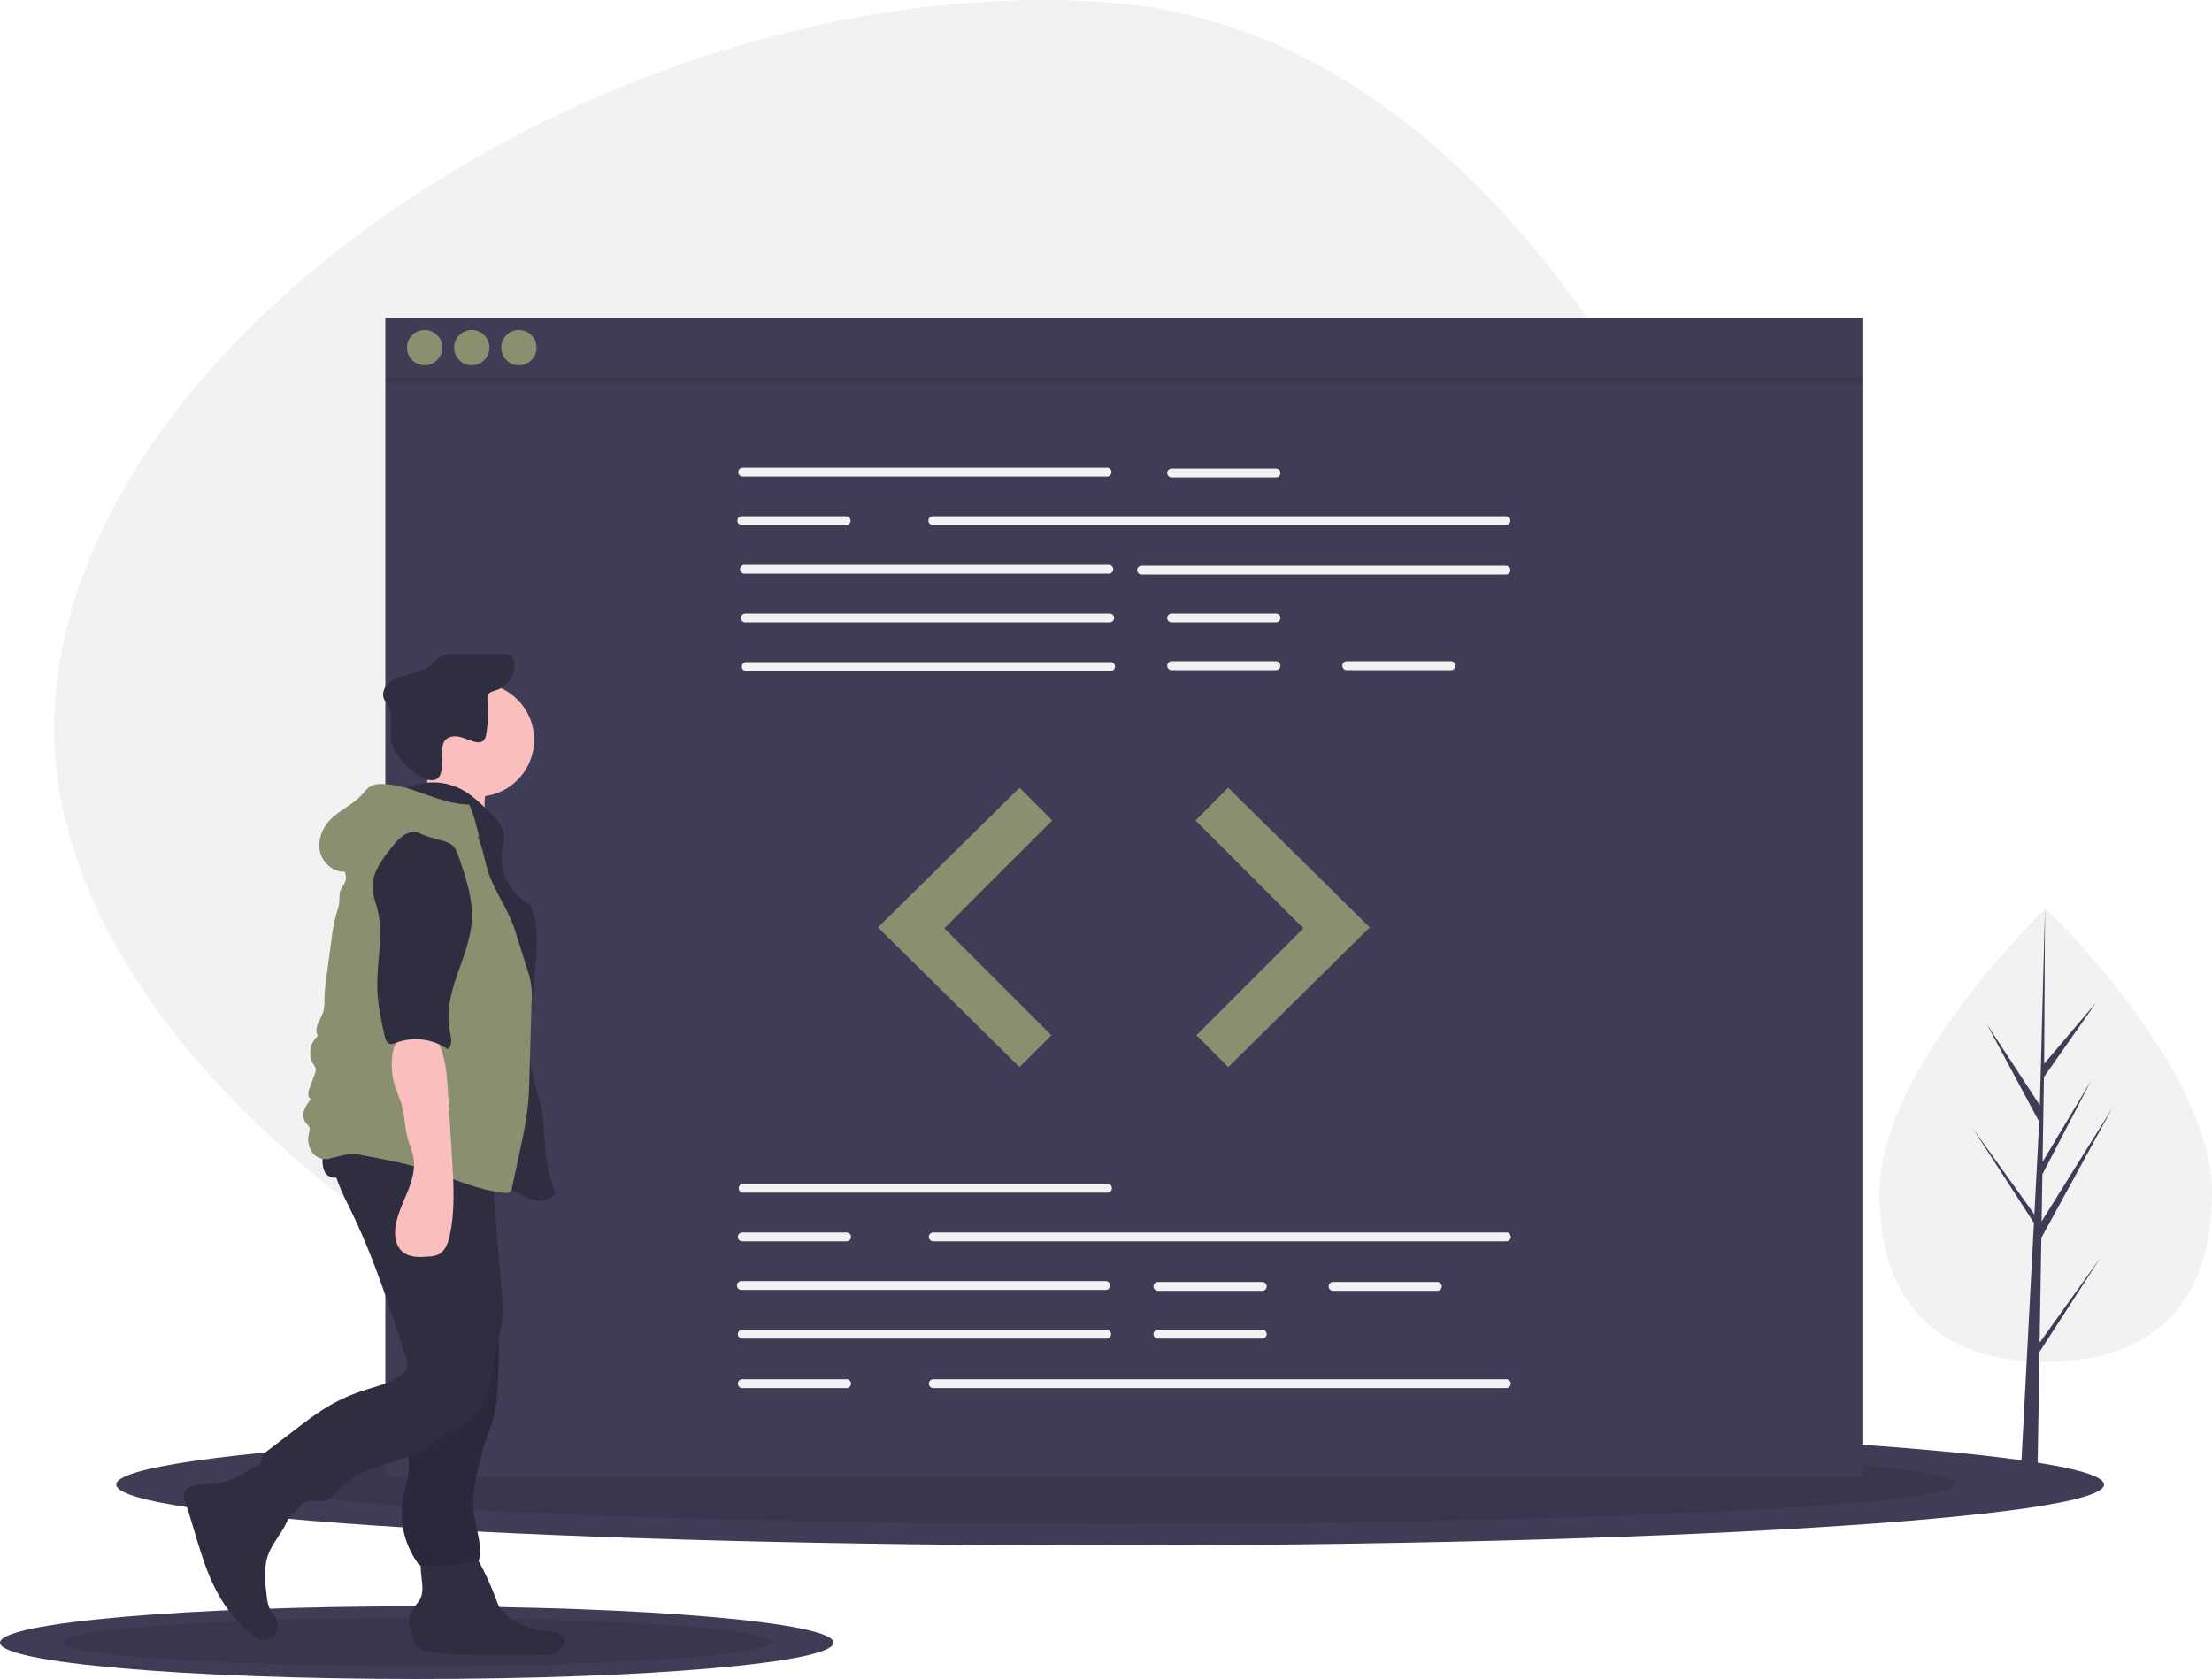
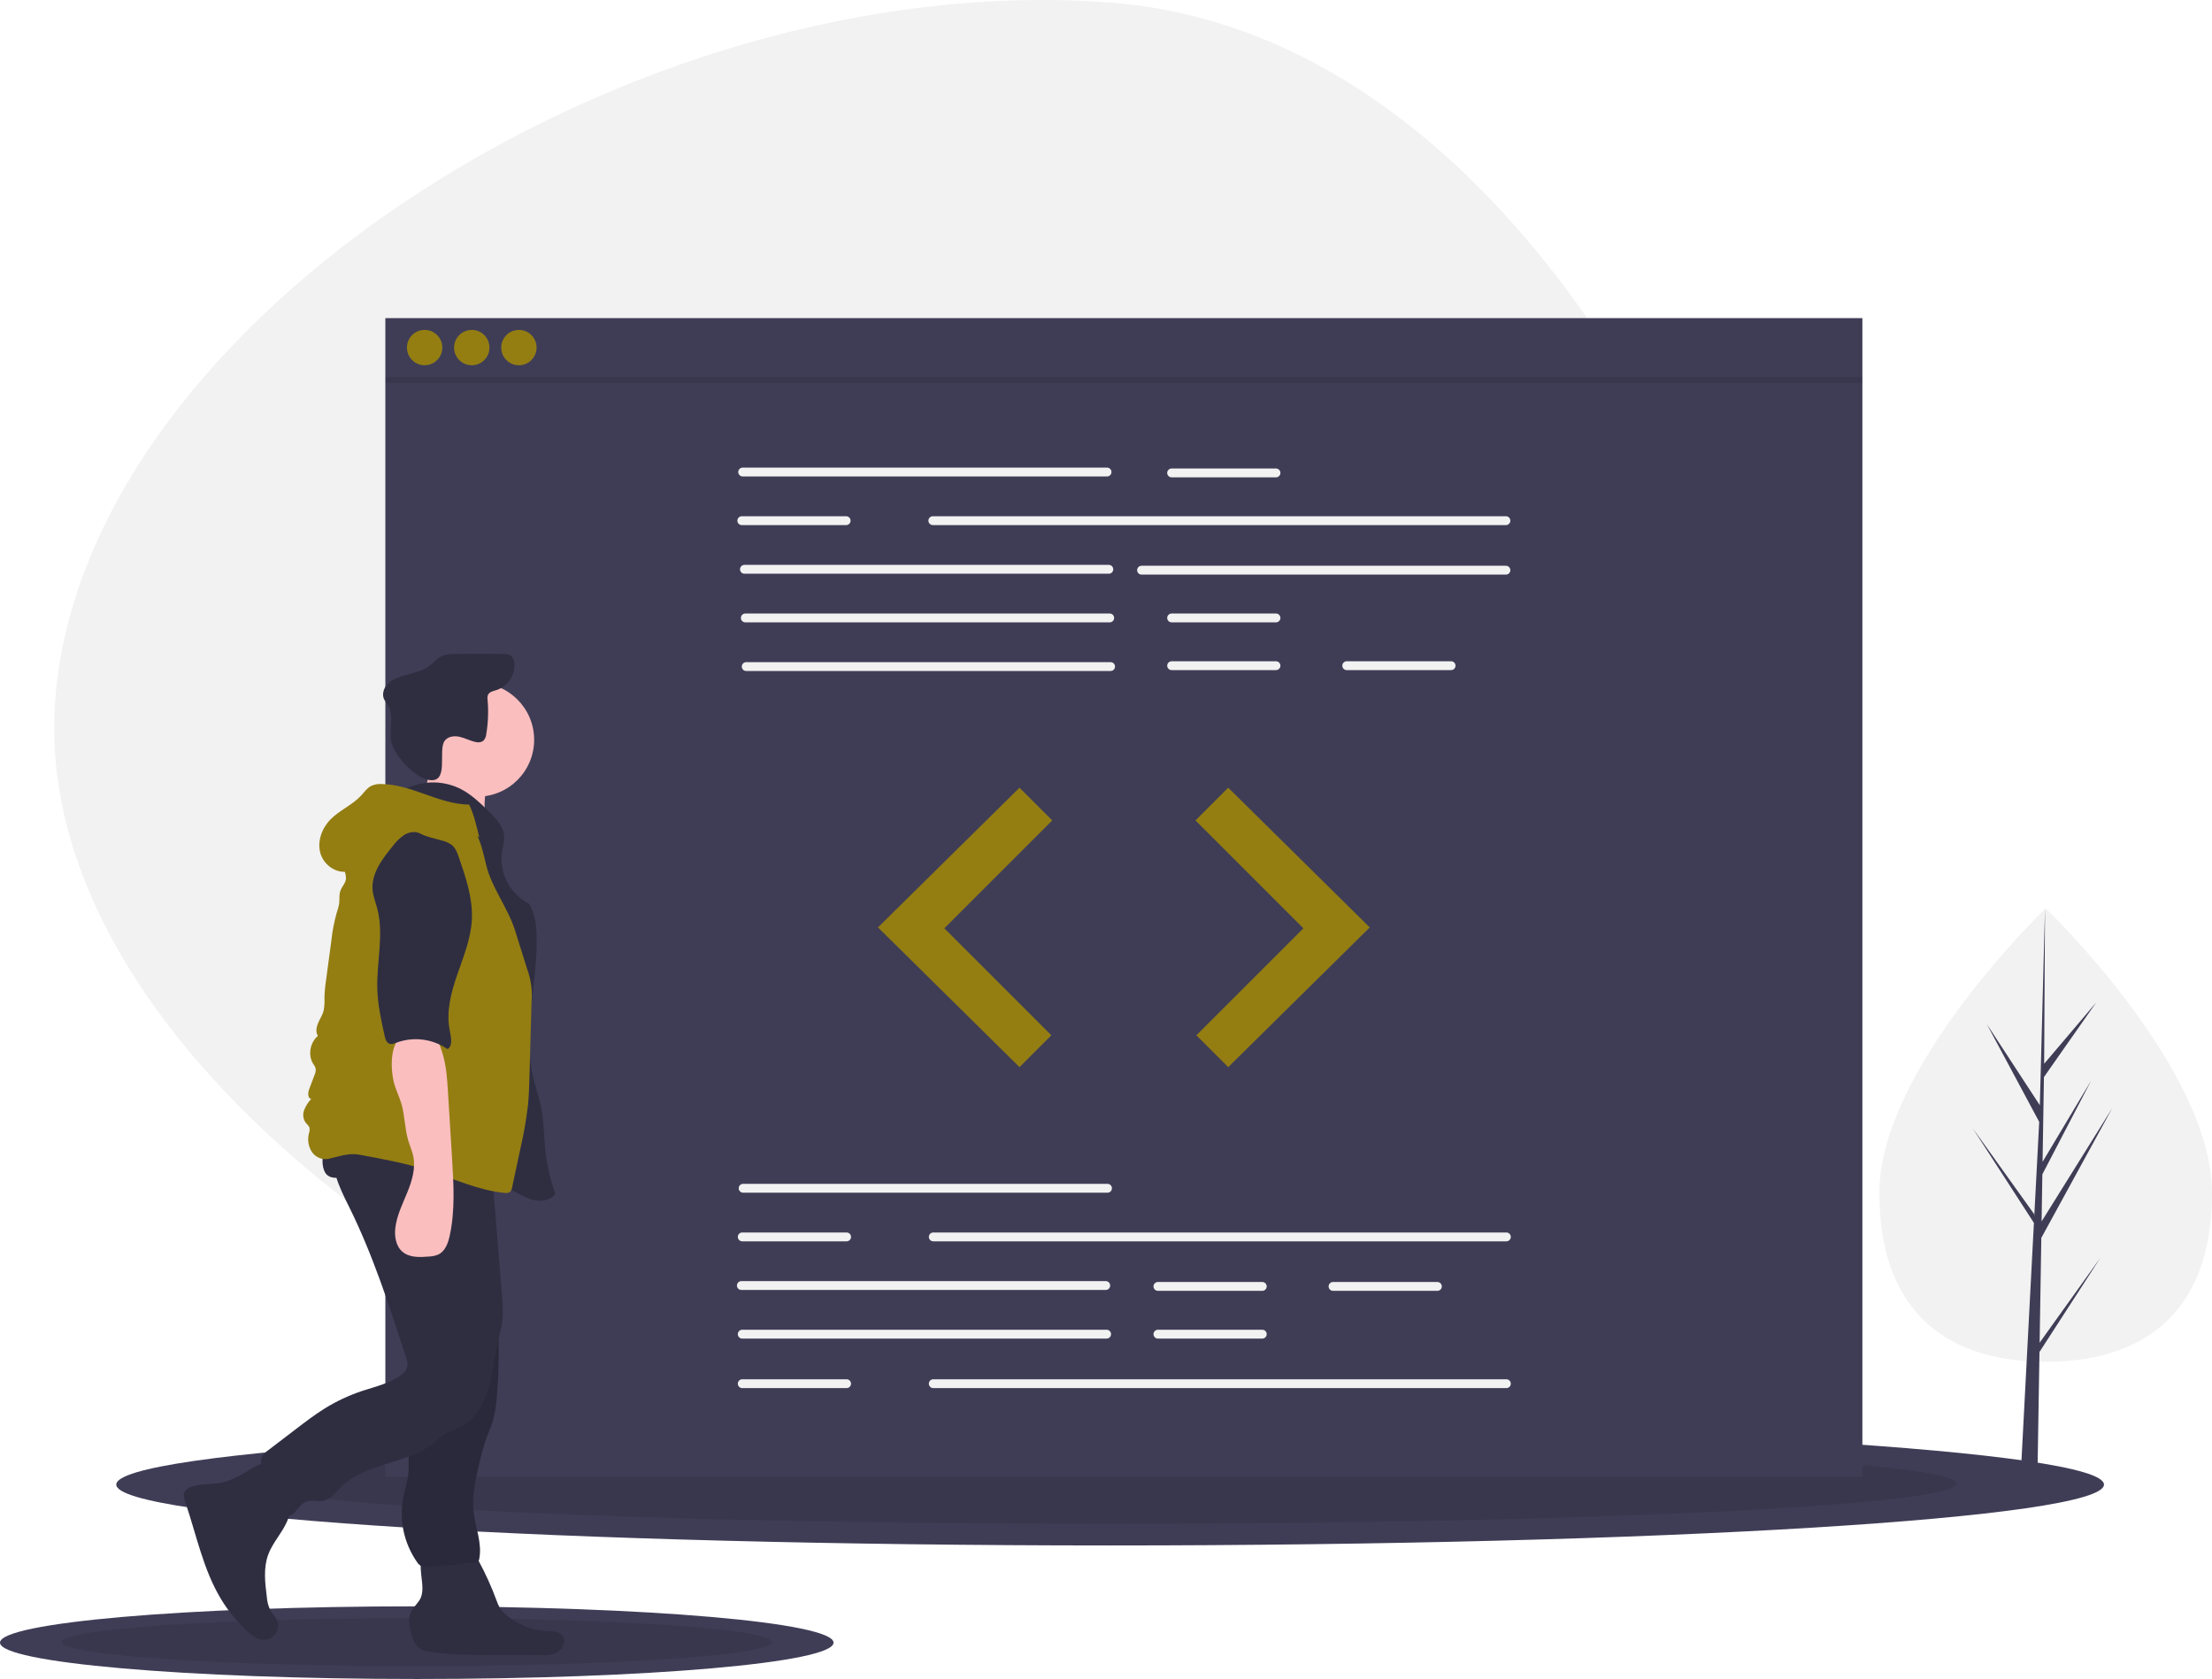
<svg xmlns="http://www.w3.org/2000/svg" data-name="Layer 1" width="1126.194" height="855" viewBox="0 0 1126.194 855">
  <path d="M544.864 755.938C302.465 737.49 13.394 549.672 28.111 356.28S322.797-17.142 565.196 1.305 947.128 381.167 932.41 574.558s-145.148 199.827-387.547 181.38z" fill="#f2f2f2" />
  <ellipse cx="565.194" cy="756" rx="506" ry="31" fill="#3f3d56" />
  <ellipse cx="565.194" cy="755.5" rx="431" ry="20.5" opacity=".1" />
  <ellipse cx="212.194" cy="836.5" rx="212.194" ry="18.5" fill="#3f3d56" />
  <ellipse cx="212.194" cy="836.202" rx="180.742" ry="12.234" opacity=".1" />
  <path fill="#3f3d56" d="M196.194 162h752v590h-752z" />
  <path d="M563.638 242.63H378.12a2.251 2.251 0 110-4.504h185.518a2.251 2.251 0 010 4.503zm203.079 24.765H474.932a2.251 2.251 0 010-4.503h291.785a2.251 2.251 0 110 4.503zM564.539 292.16H379.02a2.251 2.251 0 110-4.502h185.518a2.251 2.251 0 110 4.503zm202.178.45H581.199a2.251 2.251 0 010-4.502h185.518a2.251 2.251 0 110 4.503zm-201.728 24.316H379.471a2.251 2.251 0 010-4.503H564.99a2.251 2.251 0 110 4.503zm.451 24.766H379.921a2.251 2.251 0 010-4.503h185.517a2.251 2.251 0 110 4.503zm84.203-98.612h-53.134a2.251 2.251 0 010-4.503h53.134a2.251 2.251 0 110 4.502zm0 73.846h-53.134a2.251 2.251 0 010-4.503h53.134a2.251 2.251 0 110 4.503zm0 24.316h-53.134a2.251 2.251 0 110-4.503h53.134a2.251 2.251 0 110 4.503zm89.157 0h-53.134a2.251 2.251 0 010-4.503h53.133a2.251 2.251 0 110 4.503zm-307.996-73.847H377.67a2.251 2.251 0 010-4.503h53.134a2.251 2.251 0 010 4.503zM563.863 607.36H378.346a2.251 2.251 0 010-4.502h185.517a2.251 2.251 0 010 4.503zm-.9 49.532H377.445a2.251 2.251 0 110-4.503h185.518a2.251 2.251 0 010 4.503zm.45 24.766H377.895a2.251 2.251 0 110-4.503h185.518a2.251 2.251 0 110 4.503zm79.25-24.316H589.53a2.251 2.251 0 010-4.503h53.133a2.251 2.251 0 010 4.503zm0 24.316H589.53a2.251 2.251 0 010-4.503h53.133a2.251 2.251 0 110 4.503zm89.157-24.316h-53.134a2.251 2.251 0 110-4.503h53.134a2.251 2.251 0 010 4.503zm35.122-25.216H475.157a2.251 2.251 0 010-4.503h291.785a2.251 2.251 0 010 4.503zm-335.913 0h-53.134a2.251 2.251 0 010-4.503h53.134a2.251 2.251 0 010 4.503zm335.913 74.748H475.157a2.251 2.251 0 110-4.503h291.785a2.251 2.251 0 010 4.503zm-335.913 0h-53.134a2.251 2.251 0 110-4.503h53.134a2.251 2.251 0 110 4.503z" fill="#f2f2f2" />
-   <path fill="#898f6f" d="M519.06 401.13l-72.046 71.145 72.046 71.145 16.21-16.21-54.484-54.485 54.934-54.935-16.66-16.66zm106.267 0l72.046 71.145-72.046 71.145-16.21-16.21 54.485-54.485-54.935-54.935 16.66-16.66z" />
-   <circle cx="216.194" cy="177" r="9" fill="#898f6f" />
-   <circle cx="240.194" cy="177" r="9" fill="#898f6f" />
-   <circle cx="264.194" cy="177" r="9" fill="#898f6f" />
+   <path fill="#947e12" d="M519.06 401.13l-72.046 71.145 72.046 71.145 16.21-16.21-54.484-54.485 54.934-54.935-16.66-16.66zm106.267 0l72.046 71.145-72.046 71.145-16.21-16.21 54.485-54.485-54.935-54.935 16.66-16.66z" />
+   <circle cx="216.194" cy="177" r="9" fill="#947e12" />
+   <circle cx="240.194" cy="177" r="9" fill="#947e12" />
+   <circle cx="264.194" cy="177" r="9" fill="#947e12" />
  <path opacity=".1" d="M196.194 192h752v3h-752z" />
  <path d="M1126.194 607.454c0 63.77-37.911 86.037-84.677 86.037s-84.676-22.266-84.676-86.037 84.676-144.898 84.676-144.898 84.677 81.126 84.677 144.898z" fill="#f2f2f2" />
  <path fill="#3f3d56" d="M1038.433 683.736l.867-53.371 36.091-66.027-35.955 57.655.39-23.998 24.873-47.769-24.77 41.419.701-43.161 26.635-38.031-26.525 31.244.438-79.141-2.753 104.769.226-4.322-27.08-41.451 26.646 49.748-2.523 48.203-.075-1.28-31.219-43.621 31.124 48.141-.315 6.028-.057.091.026.495-6.402 122.296h8.553l1.026-63.168 31.049-48.024-30.971 43.275z" />
  <path d="M122.622 751.091a43.126 43.126 0 01-8.178 3.503c-5.08 1.387-10.508.878-15.638 2.063-2.1.485-4.386 1.499-5.054 3.548-.49 1.504.043 3.127.554 4.624 5.668 16.62 9.085 34.266 18.125 49.32a74.64 74.64 0 0013.992 16.988c2.056 1.852 4.385 3.664 7.136 3.955a7.248 7.248 0 007.37-10.182c-.81-1.801-2.317-3.197-3.289-4.916a18.757 18.757 0 01-1.819-6.99c-.893-7.11-1.754-14.538.71-21.266 1.651-4.512 4.681-8.359 7.206-12.447s4.621-8.772 4.06-13.544c-.384-3.257-1.972-6.237-3.65-9.054-1.682-2.823-5.005-10.409-8.383-11.35-3.507-.979-10.084 4.181-13.142 5.748zm92.435 57.409a14.019 14.019 0 01-.664 4.745c-1.057 2.793-3.68 4.706-5.036 7.367-1.885 3.7-1.03 8.174.218 12.135.783 2.483 1.81 5.067 3.913 6.602a12.893 12.893 0 005.954 1.908c18.036 2.496 36.358 1.064 54.558 1.587 3.317.095 6.83.211 9.725-1.41s4.686-5.697 2.717-8.368c-1.769-2.398-5.265-2.376-8.242-2.517a33.912 33.912 0 01-20.913-8.615 15.112 15.112 0 01-2.934-3.377 20.753 20.753 0 01-1.534-3.517 156.799 156.799 0 00-9.083-20.119c-.98-1.815-2.087-3.705-3.906-4.676a10.323 10.323 0 00-4.24-.926c-4.536-.294-16.283-1.838-19.79 1.69-3.242 3.26-.672 13.351-.743 17.491z" fill="#2f2e41" />
  <circle cx="242.971" cy="376.72" r="28.975" fill="#fbbebe" />
  <path d="M216.806 400.646c-1.724 4.614-4.647 8.947-8.9 11.43l40.074 8.174a42.453 42.453 0 01-.562-17.869 10.3 10.3 0 00.24-4.409c-.754-2.907-4.027-4.306-6.955-4.974-7.314-1.667-13.782-2.561-20.579-5.792-2.077 3.557-1.787 9.34-3.318 13.44z" fill="#fbbebe" />
  <path d="M207.57 401.227a31.338 31.338 0 0127.314.714c5.138 2.707 9.392 6.794 13.571 10.826 3.853 3.717 7.963 7.972 8.236 13.319.133 2.59-.676 5.122-1.084 7.683a25.766 25.766 0 0013.78 26.47c3.184 5.303 3.84 11.729 3.89 17.914.185 23.436-7.21 47.16-1.93 69.995 1.239 5.362 3.16 10.554 4.231 15.952 1.387 6.99 1.319 14.18 2.044 21.27a95.266 95.266 0 005.114 22.495c-1.744 2.774-5.374 3.837-8.643 3.613s-6.325-1.644-9.242-3.136c-14.123-7.227-27.059-16.757-41.687-22.9-9.677-4.063-19.987-6.595-29.376-11.288s-18.12-12.142-20.99-22.238c-1.241-4.365-1.318-8.965-1.385-13.503-.286-19.114-.55-38.436 3.61-57.094 3.669-16.453 10.741-32.194 12.284-48.98.502-5.465.513-11.314 3.566-15.874 4.315-6.445 13.632-8.114 16.698-15.238z" fill="#2f2e41" />
  <path d="M226.492 377.13c1.707-2.228 5-2.531 7.727-1.872s5.243 2.064 7.998 2.598a4.675 4.675 0 003.743-.526 5.444 5.444 0 001.616-3.57 68.163 68.163 0 00.67-17.38 5.147 5.147 0 01.16-2.438c.681-1.643 2.762-2.034 4.461-2.562a13.316 13.316 0 009.013-13.633 5.42 5.42 0 00-1.657-3.74c-1.175-.958-2.82-1.017-4.336-1.029q-11.683-.094-23.366.006c-2.883.024-5.91.095-8.41 1.532-1.847 1.063-3.221 2.773-4.88 4.112-4.326 3.491-10.178 4.201-15.441 5.99a15.308 15.308 0 00-6.768 4.036c-1.75 2-2.592 4.974-1.492 7.393a26.252 26.252 0 001.886 2.904c3.105 4.964 1.038 11.403 1.502 17.24.579 7.288 11.365 19.111 18.679 20.836 11.807 2.784 4.986-15.113 8.895-19.898zm-16.358 319.553c.745 5.321 1.701 10.661 1.446 16.029-.357 7.493-3.06 14.714-3.56 22.2-.372 5.59.49 11.241-.286 16.79-.497 3.554-1.656 6.979-2.373 10.494a43.395 43.395 0 006.973 33.266 5.448 5.448 0 002.024 1.96 5.714 5.714 0 002.507.333 179.947 179.947 0 0025.17-2.288 2.414 2.414 0 001.617-.713 2.266 2.266 0 00.35-.954c1.545-7.936-1.976-15.893-2.871-23.928-.956-8.58 1.103-17.178 3.146-25.565a113.548 113.548 0 013.467-12.228c.988-2.697 2.181-5.32 3.037-8.063a61.46 61.46 0 002.202-13.202q.892-10.575.945-21.2a88.958 88.958 0 00-1.665-20.01c-1.878-8.337-5.724-16.08-9.536-23.73a15.029 15.029 0 00-5.618 2.67 125.38 125.38 0 01-15.35 8.481c-3.567 1.657-10.522 2.834-12.786 6.286-2.232 3.405-.792 10.35-.621 14.106q.439 9.667 1.782 19.266z" fill="#2f2e41" />
  <path d="M210.134 696.683c.745 5.321 1.701 10.661 1.446 16.029-.357 7.493-3.06 14.714-3.56 22.2-.372 5.59.49 11.241-.286 16.79-.497 3.554-1.656 6.979-2.373 10.494a43.395 43.395 0 006.973 33.266 5.448 5.448 0 002.024 1.96 5.714 5.714 0 002.507.333 179.947 179.947 0 0025.17-2.288 2.414 2.414 0 001.617-.713 2.266 2.266 0 00.35-.954c1.545-7.936-1.976-15.893-2.871-23.928-.956-8.58 1.103-17.178 3.146-25.565a113.548 113.548 0 013.467-12.228c.988-2.697 2.181-5.32 3.037-8.063a61.46 61.46 0 002.202-13.202q.892-10.575.945-21.2a88.958 88.958 0 00-1.665-20.01c-1.878-8.337-5.724-16.08-9.536-23.73a15.029 15.029 0 00-5.618 2.67 125.38 125.38 0 01-15.35 8.481c-3.567 1.657-10.522 2.834-12.786 6.286-2.232 3.405-.792 10.35-.621 14.106q.439 9.667 1.782 19.266z" opacity=".1" />
  <path d="M170.961 583.018c-3.848 10.36 1.808 21.554 6.722 31.452 12.106 24.386 20.513 50.408 28.875 76.317.626 1.941 1.252 4.059.554 5.975a7.825 7.825 0 01-2.822 3.347c-5.766 4.379-13.107 5.938-19.975 8.23a90.184 90.184 0 00-18.943 8.88c-4.976 3.083-9.639 6.643-14.291 10.197l-14.812 11.312a9.903 9.903 0 00-2.476 2.397c-1.429 2.241-.844 5.167-.132 7.728a131.432 131.432 0 007.252 19.792 6.911 6.911 0 002.63 3.447c2.312 1.242 5.14-.405 6.905-2.347s3.292-4.36 5.78-5.193c2.487-.833 5.223.176 7.819-.189 4.198-.59 6.986-4.457 10.012-7.426 12.366-12.131 33.01-11.251 46.613-21.977a59.228 59.228 0 016.23-4.868c2.3-1.36 4.908-2.105 7.294-3.307 7.257-3.654 11.819-11.208 14.262-18.957s3.141-15.928 4.897-23.86c.908-4.101 2.103-8.158 2.507-12.339a66.094 66.094 0 00-.253-11.666l-4.908-60.715c-.4-4.943-.8-9.893-1.576-14.79-14.577.52-29.143 1.107-43.728 1.28-11.605.136-23.424.948-34.436-2.72z" fill="#2f2e41" />
  <path d="M165.602 597.221c1.978 3.18 6.79 3.114 10.105 1.37s5.889-4.672 9.21-6.4c4.464-2.323 9.747-2.236 14.777-2.094 7.963.225 16.025.465 23.687 2.647 7.924 2.257 15.64 6.603 23.834 5.736 1.425-.15 2.985-.56 3.76-1.765a5.544 5.544 0 00.62-2.836l.268-7.159a6.464 6.464 0 00-.57-3.625 6.082 6.082 0 00-2.716-2.08c-11.663-5.646-24.964-6.697-37.915-7.14q-9.874-.34-19.757-.28c-5.591.035-12.303-.774-17.739.72-7.295 2.005-11.265 16.954-7.563 22.906z" fill="#2f2e41" />
-   <path d="M238.84 409.726c-15.283-.136-29.132-10.223-44.413-10.469a11.514 11.514 0 00-5.392.93c-2.13 1.073-3.53 3.147-5.147 4.9-4.518 4.892-11.061 7.504-15.703 12.28-4.352 4.478-6.773 11.15-5.055 17.153s8.204 10.609 14.28 9.165a36.8 36.8 0 0114.336-19.479 72.887 72.887 0 0111.206-5.882c6.868-3.112 14.547-6.283 21.718-3.95a30.638 30.638 0 017.409 4.04l11.954 8.03c-1.393-5.494-2.646-11.656-5.194-16.718z" fill="#898f6f" />
-   <path d="M175.65 438.374c-2.03 2.532.893 6.2.446 9.413-.298 2.135-2.055 3.766-2.786 5.793-.758 2.1-.356 4.427-.644 6.642a28.489 28.489 0 01-1.275 4.73 84.975 84.975 0 00-2.686 14.025l-2.675 19.975a75.681 75.681 0 00-.846 9.078 27.107 27.107 0 01-.452 6.787c-.592 2.183-1.904 4.093-2.786 6.176s-1.292 4.602-.1 6.524c-3.991 3.325-5.178 9.854-2.387 14.235a7.9 7.9 0 011.23 2.265 5.82 5.82 0 01-.542 3.34l-2.704 7.207c-.693 1.845-.912 4.653 1.013 5.074a17.006 17.006 0 00-3.651 5.767 6.866 6.866 0 00.972 6.506 8.289 8.289 0 011.695 2.056 5.473 5.473 0 01-.196 3.243 11.906 11.906 0 001.473 9.334 8.371 8.371 0 008.418 3.608c5.41-1.22 10.273-3.147 15.728-2.146 11.746 2.156 23.53 4.32 34.906 7.952 12.984 4.146 25.556 10.225 39.126 11.5a3.798 3.798 0 002.617-.406 3.93 3.93 0 001.21-2.488l4.194-19.665a202.363 202.363 0 003.855-22.027c.477-4.781.613-9.59.75-14.393l1.08-38.23a38.197 38.197 0 00-2.2-16.62l-6.218-19.848c-3.548-11.327-11.687-21.372-14.585-32.882-1.834-7.285-3.19-15.103-8.108-20.781-7.013-8.095-19.145-9.354-29.764-7.962-4.797.628-9.636 1.714-13.785 4.201-4.798 2.877-8.333 7.41-11.753 11.837-2.818 3.649-5.687 6.582-8.57 10.18z" fill="#898f6f" />
+   <path d="M238.84 409.726c-15.283-.136-29.132-10.223-44.413-10.469a11.514 11.514 0 00-5.392.93c-2.13 1.073-3.53 3.147-5.147 4.9-4.518 4.892-11.061 7.504-15.703 12.28-4.352 4.478-6.773 11.15-5.055 17.153s8.204 10.609 14.28 9.165a36.8 36.8 0 0114.336-19.479 72.887 72.887 0 0111.206-5.882c6.868-3.112 14.547-6.283 21.718-3.95a30.638 30.638 0 017.409 4.04l11.954 8.03c-1.393-5.494-2.646-11.656-5.194-16.718z" fill="#947e12" />
+   <path d="M175.65 438.374c-2.03 2.532.893 6.2.446 9.413-.298 2.135-2.055 3.766-2.786 5.793-.758 2.1-.356 4.427-.644 6.642a28.489 28.489 0 01-1.275 4.73 84.975 84.975 0 00-2.686 14.025l-2.675 19.975a75.681 75.681 0 00-.846 9.078 27.107 27.107 0 01-.452 6.787c-.592 2.183-1.904 4.093-2.786 6.176s-1.292 4.602-.1 6.524c-3.991 3.325-5.178 9.854-2.387 14.235a7.9 7.9 0 011.23 2.265 5.82 5.82 0 01-.542 3.34l-2.704 7.207c-.693 1.845-.912 4.653 1.013 5.074a17.006 17.006 0 00-3.651 5.767 6.866 6.866 0 00.972 6.506 8.289 8.289 0 011.695 2.056 5.473 5.473 0 01-.196 3.243 11.906 11.906 0 001.473 9.334 8.371 8.371 0 008.418 3.608c5.41-1.22 10.273-3.147 15.728-2.146 11.746 2.156 23.53 4.32 34.906 7.952 12.984 4.146 25.556 10.225 39.126 11.5a3.798 3.798 0 002.617-.406 3.93 3.93 0 001.21-2.488l4.194-19.665a202.363 202.363 0 003.855-22.027c.477-4.781.613-9.59.75-14.393l1.08-38.23a38.197 38.197 0 00-2.2-16.62l-6.218-19.848c-3.548-11.327-11.687-21.372-14.585-32.882-1.834-7.285-3.19-15.103-8.108-20.781-7.013-8.095-19.145-9.354-29.764-7.962-4.797.628-9.636 1.714-13.785 4.201-4.798 2.877-8.333 7.41-11.753 11.837-2.818 3.649-5.687 6.582-8.57 10.18z" fill="#947e12" />
  <path d="M200.444 550.823c.875 3.773 2.712 7.252 3.837 10.957 1.884 6.21 1.725 12.896 3.605 19.106.79 2.606 1.933 5.109 2.5 7.773 1.32 6.21-.608 12.635-3.004 18.515s-5.313 11.678-6.09 17.98c-.549 4.438.238 9.45 3.66 12.33 3.551 2.99 8.712 2.788 13.338 2.39a14.016 14.016 0 004.841-1.008c3.538-1.673 5.028-5.86 5.855-9.685 2.771-12.819 1.98-26.106 1.174-39.196l-2.106-34.235c-.405-6.59-.84-13.318-2.87-19.646-.74-2.302-2.027-6.954-4.13-8.424-2.082-1.455-8.03-1.52-10.608-1.641-12.098-.569-11.963 16.317-10.002 24.784z" fill="#fbbebe" />
  <path d="M213.848 424.423c-2.47-1.293-5.583-.736-7.972.705a24.568 24.568 0 00-5.972 5.798c-5.338 6.517-10.99 13.995-10.198 22.382.296 3.145 1.5 6.12 2.317 9.172 3.58 13.38-.379 27.53.075 41.373.263 7.999 2.003 15.867 3.737 23.68.353 1.594.92 3.44 2.462 3.977 1.16.403 2.41-.115 3.558-.551a28.371 28.371 0 0125.963 3.272c2.865-1.529 1.791-6.363 1.149-9.546-1.909-9.457.682-19.214 3.828-28.335s6.91-18.23 7.432-27.865c.59-10.916-3.029-21.57-6.6-31.903-.78-2.255-1.631-4.62-3.438-6.178a13.665 13.665 0 00-5.203-2.377c-3.793-1.121-7.634-1.769-11.138-3.604z" fill="#2f2e41" />
</svg>
